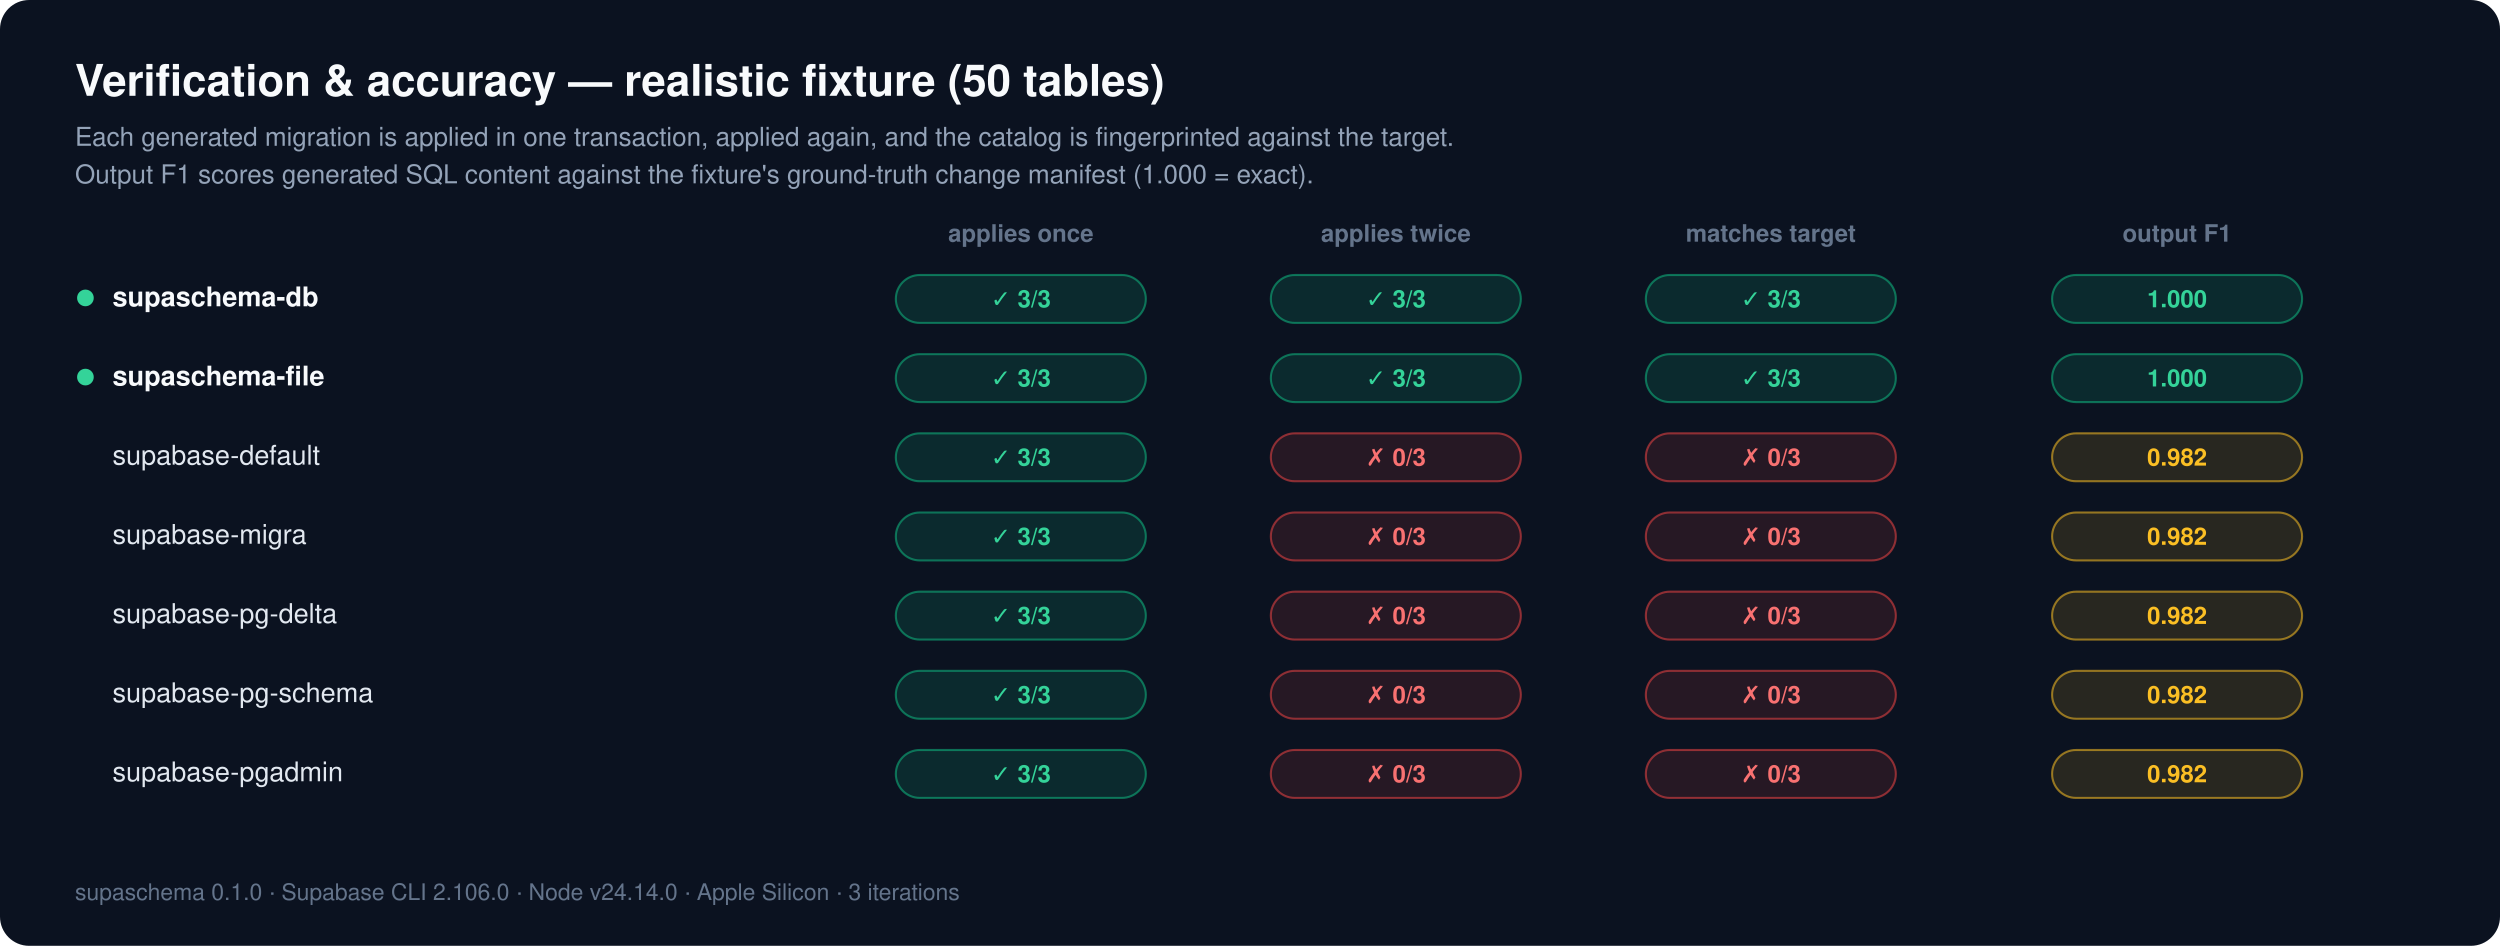
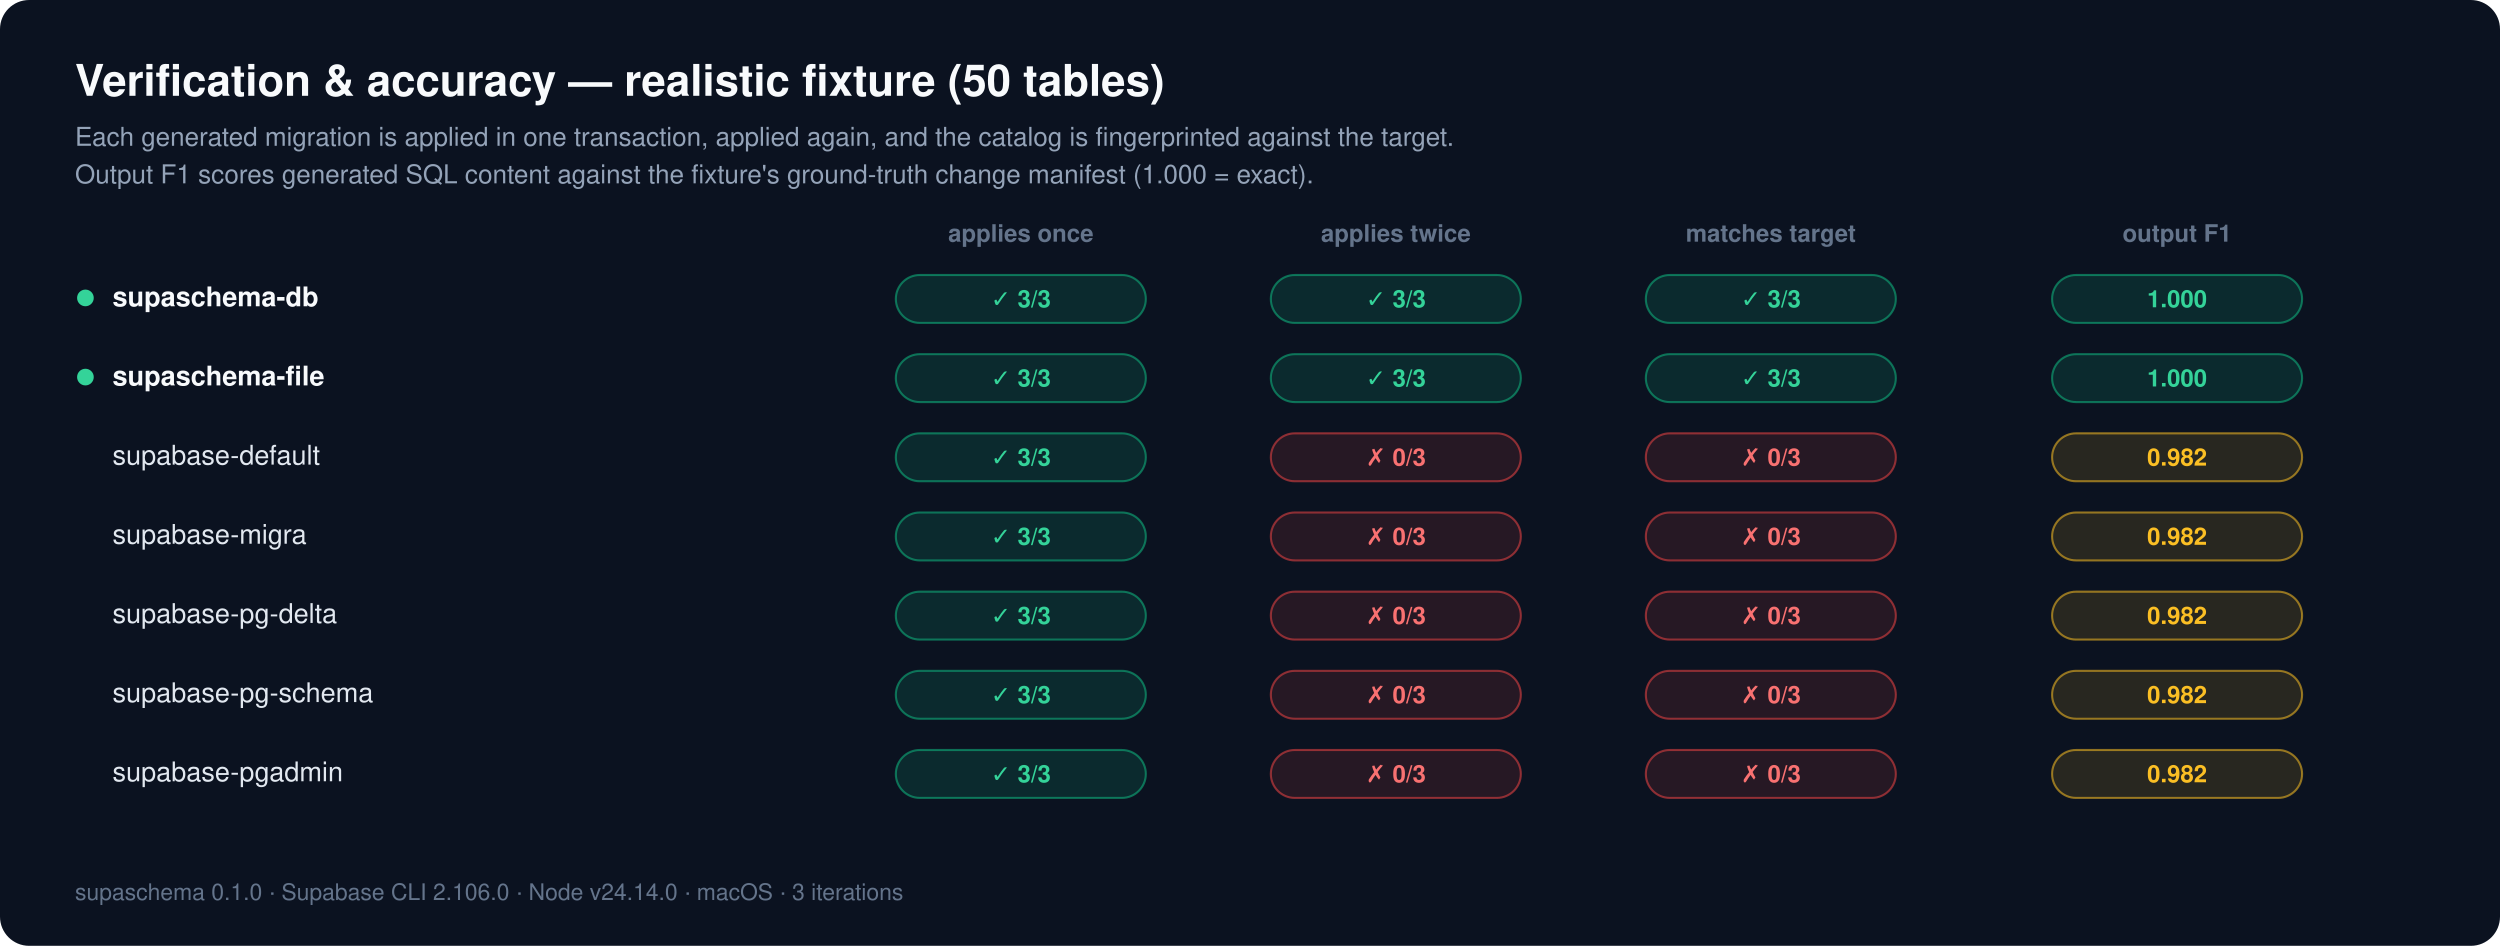
<svg xmlns="http://www.w3.org/2000/svg" width="1200" height="454" viewBox="0 0 1200 454" role="img">
  <defs>
    <linearGradient id="supaGradient" x1="0" y1="0" x2="1" y2="0">
      <stop offset="0%" stop-color="#059669" />
      <stop offset="100%" stop-color="#34d399" />
    </linearGradient>
    <linearGradient id="slateGradient" x1="0" y1="0" x2="1" y2="0">
      <stop offset="0%" stop-color="#3b4757" />
      <stop offset="100%" stop-color="#526079" />
    </linearGradient>
  </defs>
  <rect width="100%" height="100%" rx="14" fill="#0b1220" />
  <text x="36.0" y="46.0" fill="#f8fafc" font-family="ui-sans-serif, system-ui, 'Segoe UI', Helvetica, Arial, sans-serif" font-size="21" font-weight="700">Verification &amp; accuracy — realistic fixture (50 tables)</text>
  <text x="36.0" y="70.0" fill="#94a3b8" font-family="ui-sans-serif, system-ui, 'Segoe UI', Helvetica, Arial, sans-serif" font-size="12.5" font-weight="400">Each generated migration is applied in one transaction, applied again, and the catalog is fingerprinted against the target.</text>
  <text x="36.0" y="88.0" fill="#94a3b8" font-family="ui-sans-serif, system-ui, 'Segoe UI', Helvetica, Arial, sans-serif" font-size="12.5" font-weight="400">Output F1 scores generated SQL content against the fixture's ground-truth change manifest (1.000 = exact).</text>
  <text x="490.0" y="116.0" fill="#64748b" font-family="ui-sans-serif, system-ui, 'Segoe UI', Helvetica, Arial, sans-serif" font-size="11.5" font-weight="600" text-anchor="middle">applies once</text>
  <text x="670.0" y="116.0" fill="#64748b" font-family="ui-sans-serif, system-ui, 'Segoe UI', Helvetica, Arial, sans-serif" font-size="11.5" font-weight="600" text-anchor="middle">applies twice</text>
  <text x="850.0" y="116.0" fill="#64748b" font-family="ui-sans-serif, system-ui, 'Segoe UI', Helvetica, Arial, sans-serif" font-size="11.5" font-weight="600" text-anchor="middle">matches target</text>
  <text x="1045.0" y="116.0" fill="#64748b" font-family="ui-sans-serif, system-ui, 'Segoe UI', Helvetica, Arial, sans-serif" font-size="11.5" font-weight="600" text-anchor="middle">output F1</text>
  <circle cx="41" cy="143" r="4" fill="#34d399" />
  <text x="54.0" y="147.0" fill="#f8fafc" font-family="ui-sans-serif, system-ui, 'Segoe UI', Helvetica, Arial, sans-serif" font-size="13" font-weight="650">supaschema-db</text>
  <rect x="430" y="132" width="120" height="23" rx="11.5" fill="rgba(16,185,129,0.14)" stroke="#10b981" stroke-opacity="0.55" />
  <text x="490.0" y="147.5" fill="#34d399" font-family="ui-sans-serif, system-ui, 'Segoe UI', Helvetica, Arial, sans-serif" font-size="11.5" font-weight="600" text-anchor="middle">✓ 3/3</text>
  <rect x="610" y="132" width="120" height="23" rx="11.5" fill="rgba(16,185,129,0.14)" stroke="#10b981" stroke-opacity="0.55" />
  <text x="670.0" y="147.5" fill="#34d399" font-family="ui-sans-serif, system-ui, 'Segoe UI', Helvetica, Arial, sans-serif" font-size="11.5" font-weight="600" text-anchor="middle">✓ 3/3</text>
  <rect x="790" y="132" width="120" height="23" rx="11.5" fill="rgba(16,185,129,0.14)" stroke="#10b981" stroke-opacity="0.55" />
  <text x="850.0" y="147.5" fill="#34d399" font-family="ui-sans-serif, system-ui, 'Segoe UI', Helvetica, Arial, sans-serif" font-size="11.5" font-weight="600" text-anchor="middle">✓ 3/3</text>
  <rect x="985" y="132" width="120" height="23" rx="11.5" fill="rgba(16,185,129,0.14)" stroke="#10b981" stroke-opacity="0.55" />
  <text x="1045.0" y="147.5" fill="#34d399" font-family="ui-sans-serif, system-ui, 'Segoe UI', Helvetica, Arial, sans-serif" font-size="11.5" font-weight="600" text-anchor="middle">1.000</text>
  <circle cx="41" cy="181" r="4" fill="#34d399" />
  <text x="54.0" y="185.0" fill="#f8fafc" font-family="ui-sans-serif, system-ui, 'Segoe UI', Helvetica, Arial, sans-serif" font-size="13" font-weight="650">supaschema-file</text>
  <rect x="430" y="170" width="120" height="23" rx="11.5" fill="rgba(16,185,129,0.14)" stroke="#10b981" stroke-opacity="0.55" />
  <text x="490.0" y="185.5" fill="#34d399" font-family="ui-sans-serif, system-ui, 'Segoe UI', Helvetica, Arial, sans-serif" font-size="11.5" font-weight="600" text-anchor="middle">✓ 3/3</text>
  <rect x="610" y="170" width="120" height="23" rx="11.5" fill="rgba(16,185,129,0.14)" stroke="#10b981" stroke-opacity="0.55" />
  <text x="670.0" y="185.5" fill="#34d399" font-family="ui-sans-serif, system-ui, 'Segoe UI', Helvetica, Arial, sans-serif" font-size="11.5" font-weight="600" text-anchor="middle">✓ 3/3</text>
  <rect x="790" y="170" width="120" height="23" rx="11.5" fill="rgba(16,185,129,0.14)" stroke="#10b981" stroke-opacity="0.55" />
  <text x="850.0" y="185.5" fill="#34d399" font-family="ui-sans-serif, system-ui, 'Segoe UI', Helvetica, Arial, sans-serif" font-size="11.5" font-weight="600" text-anchor="middle">✓ 3/3</text>
  <rect x="985" y="170" width="120" height="23" rx="11.5" fill="rgba(16,185,129,0.14)" stroke="#10b981" stroke-opacity="0.55" />
  <text x="1045.0" y="185.5" fill="#34d399" font-family="ui-sans-serif, system-ui, 'Segoe UI', Helvetica, Arial, sans-serif" font-size="11.5" font-weight="600" text-anchor="middle">1.000</text>
  <text x="54.0" y="223.0" fill="#e2e8f0" font-family="ui-sans-serif, system-ui, 'Segoe UI', Helvetica, Arial, sans-serif" font-size="13" font-weight="450">supabase-default</text>
  <rect x="430" y="208" width="120" height="23" rx="11.5" fill="rgba(16,185,129,0.14)" stroke="#10b981" stroke-opacity="0.55" />
  <text x="490.0" y="223.5" fill="#34d399" font-family="ui-sans-serif, system-ui, 'Segoe UI', Helvetica, Arial, sans-serif" font-size="11.5" font-weight="600" text-anchor="middle">✓ 3/3</text>
  <rect x="610" y="208" width="120" height="23" rx="11.5" fill="rgba(239,68,68,0.12)" stroke="#ef4444" stroke-opacity="0.55" />
  <text x="670.0" y="223.5" fill="#f87171" font-family="ui-sans-serif, system-ui, 'Segoe UI', Helvetica, Arial, sans-serif" font-size="11.5" font-weight="600" text-anchor="middle">✗ 0/3</text>
  <rect x="790" y="208" width="120" height="23" rx="11.5" fill="rgba(239,68,68,0.12)" stroke="#ef4444" stroke-opacity="0.55" />
  <text x="850.0" y="223.5" fill="#f87171" font-family="ui-sans-serif, system-ui, 'Segoe UI', Helvetica, Arial, sans-serif" font-size="11.5" font-weight="600" text-anchor="middle">✗ 0/3</text>
  <rect x="985" y="208" width="120" height="23" rx="11.5" fill="rgba(251,191,36,0.12)" stroke="#fbbf24" stroke-opacity="0.55" />
  <text x="1045.0" y="223.5" fill="#fbbf24" font-family="ui-sans-serif, system-ui, 'Segoe UI', Helvetica, Arial, sans-serif" font-size="11.5" font-weight="600" text-anchor="middle">0.982</text>
  <text x="54.0" y="261.0" fill="#e2e8f0" font-family="ui-sans-serif, system-ui, 'Segoe UI', Helvetica, Arial, sans-serif" font-size="13" font-weight="450">supabase-migra</text>
  <rect x="430" y="246" width="120" height="23" rx="11.5" fill="rgba(16,185,129,0.14)" stroke="#10b981" stroke-opacity="0.55" />
  <text x="490.0" y="261.5" fill="#34d399" font-family="ui-sans-serif, system-ui, 'Segoe UI', Helvetica, Arial, sans-serif" font-size="11.5" font-weight="600" text-anchor="middle">✓ 3/3</text>
  <rect x="610" y="246" width="120" height="23" rx="11.5" fill="rgba(239,68,68,0.12)" stroke="#ef4444" stroke-opacity="0.55" />
  <text x="670.0" y="261.5" fill="#f87171" font-family="ui-sans-serif, system-ui, 'Segoe UI', Helvetica, Arial, sans-serif" font-size="11.5" font-weight="600" text-anchor="middle">✗ 0/3</text>
  <rect x="790" y="246" width="120" height="23" rx="11.5" fill="rgba(239,68,68,0.12)" stroke="#ef4444" stroke-opacity="0.55" />
  <text x="850.0" y="261.5" fill="#f87171" font-family="ui-sans-serif, system-ui, 'Segoe UI', Helvetica, Arial, sans-serif" font-size="11.5" font-weight="600" text-anchor="middle">✗ 0/3</text>
  <rect x="985" y="246" width="120" height="23" rx="11.5" fill="rgba(251,191,36,0.12)" stroke="#fbbf24" stroke-opacity="0.55" />
  <text x="1045.0" y="261.5" fill="#fbbf24" font-family="ui-sans-serif, system-ui, 'Segoe UI', Helvetica, Arial, sans-serif" font-size="11.5" font-weight="600" text-anchor="middle">0.982</text>
  <text x="54.0" y="299.0" fill="#e2e8f0" font-family="ui-sans-serif, system-ui, 'Segoe UI', Helvetica, Arial, sans-serif" font-size="13" font-weight="450">supabase-pg-delta</text>
  <rect x="430" y="284" width="120" height="23" rx="11.5" fill="rgba(16,185,129,0.14)" stroke="#10b981" stroke-opacity="0.55" />
  <text x="490.0" y="299.5" fill="#34d399" font-family="ui-sans-serif, system-ui, 'Segoe UI', Helvetica, Arial, sans-serif" font-size="11.5" font-weight="600" text-anchor="middle">✓ 3/3</text>
  <rect x="610" y="284" width="120" height="23" rx="11.5" fill="rgba(239,68,68,0.12)" stroke="#ef4444" stroke-opacity="0.55" />
  <text x="670.0" y="299.5" fill="#f87171" font-family="ui-sans-serif, system-ui, 'Segoe UI', Helvetica, Arial, sans-serif" font-size="11.5" font-weight="600" text-anchor="middle">✗ 0/3</text>
  <rect x="790" y="284" width="120" height="23" rx="11.5" fill="rgba(239,68,68,0.12)" stroke="#ef4444" stroke-opacity="0.55" />
  <text x="850.0" y="299.5" fill="#f87171" font-family="ui-sans-serif, system-ui, 'Segoe UI', Helvetica, Arial, sans-serif" font-size="11.5" font-weight="600" text-anchor="middle">✗ 0/3</text>
  <rect x="985" y="284" width="120" height="23" rx="11.5" fill="rgba(251,191,36,0.12)" stroke="#fbbf24" stroke-opacity="0.55" />
  <text x="1045.0" y="299.5" fill="#fbbf24" font-family="ui-sans-serif, system-ui, 'Segoe UI', Helvetica, Arial, sans-serif" font-size="11.5" font-weight="600" text-anchor="middle">0.982</text>
  <text x="54.0" y="337.0" fill="#e2e8f0" font-family="ui-sans-serif, system-ui, 'Segoe UI', Helvetica, Arial, sans-serif" font-size="13" font-weight="450">supabase-pg-schema</text>
  <rect x="430" y="322" width="120" height="23" rx="11.5" fill="rgba(16,185,129,0.14)" stroke="#10b981" stroke-opacity="0.55" />
  <text x="490.0" y="337.5" fill="#34d399" font-family="ui-sans-serif, system-ui, 'Segoe UI', Helvetica, Arial, sans-serif" font-size="11.5" font-weight="600" text-anchor="middle">✓ 3/3</text>
  <rect x="610" y="322" width="120" height="23" rx="11.5" fill="rgba(239,68,68,0.12)" stroke="#ef4444" stroke-opacity="0.55" />
  <text x="670.0" y="337.5" fill="#f87171" font-family="ui-sans-serif, system-ui, 'Segoe UI', Helvetica, Arial, sans-serif" font-size="11.5" font-weight="600" text-anchor="middle">✗ 0/3</text>
  <rect x="790" y="322" width="120" height="23" rx="11.5" fill="rgba(239,68,68,0.12)" stroke="#ef4444" stroke-opacity="0.55" />
  <text x="850.0" y="337.5" fill="#f87171" font-family="ui-sans-serif, system-ui, 'Segoe UI', Helvetica, Arial, sans-serif" font-size="11.5" font-weight="600" text-anchor="middle">✗ 0/3</text>
  <rect x="985" y="322" width="120" height="23" rx="11.5" fill="rgba(251,191,36,0.12)" stroke="#fbbf24" stroke-opacity="0.55" />
  <text x="1045.0" y="337.5" fill="#fbbf24" font-family="ui-sans-serif, system-ui, 'Segoe UI', Helvetica, Arial, sans-serif" font-size="11.5" font-weight="600" text-anchor="middle">0.982</text>
  <text x="54.0" y="375.0" fill="#e2e8f0" font-family="ui-sans-serif, system-ui, 'Segoe UI', Helvetica, Arial, sans-serif" font-size="13" font-weight="450">supabase-pgadmin</text>
  <rect x="430" y="360" width="120" height="23" rx="11.5" fill="rgba(16,185,129,0.14)" stroke="#10b981" stroke-opacity="0.55" />
  <text x="490.0" y="375.5" fill="#34d399" font-family="ui-sans-serif, system-ui, 'Segoe UI', Helvetica, Arial, sans-serif" font-size="11.5" font-weight="600" text-anchor="middle">✓ 3/3</text>
  <rect x="610" y="360" width="120" height="23" rx="11.5" fill="rgba(239,68,68,0.12)" stroke="#ef4444" stroke-opacity="0.55" />
  <text x="670.0" y="375.5" fill="#f87171" font-family="ui-sans-serif, system-ui, 'Segoe UI', Helvetica, Arial, sans-serif" font-size="11.5" font-weight="600" text-anchor="middle">✗ 0/3</text>
  <rect x="790" y="360" width="120" height="23" rx="11.5" fill="rgba(239,68,68,0.12)" stroke="#ef4444" stroke-opacity="0.55" />
  <text x="850.0" y="375.5" fill="#f87171" font-family="ui-sans-serif, system-ui, 'Segoe UI', Helvetica, Arial, sans-serif" font-size="11.5" font-weight="600" text-anchor="middle">✗ 0/3</text>
  <rect x="985" y="360" width="120" height="23" rx="11.5" fill="rgba(251,191,36,0.12)" stroke="#fbbf24" stroke-opacity="0.55" />
  <text x="1045.0" y="375.5" fill="#fbbf24" font-family="ui-sans-serif, system-ui, 'Segoe UI', Helvetica, Arial, sans-serif" font-size="11.5" font-weight="600" text-anchor="middle">0.982</text>
-   <text x="36.0" y="432.0" fill="#64748b" font-family="ui-sans-serif, system-ui, 'Segoe UI', Helvetica, Arial, sans-serif" font-size="11" font-weight="400">supaschema 0.1.0  ·  Supabase CLI 2.106.0  ·  Node v24.14.0  ·  Apple Silicon  ·  3 iterations</text>
+   <text x="36.0" y="432.0" fill="#64748b" font-family="ui-sans-serif, system-ui, 'Segoe UI', Helvetica, Arial, sans-serif" font-size="11" font-weight="400">supaschema 0.1.0  ·  Supabase CLI 2.106.0  ·  Node v24.14.0  ·  macOS  ·  3 iterations</text>
</svg>
